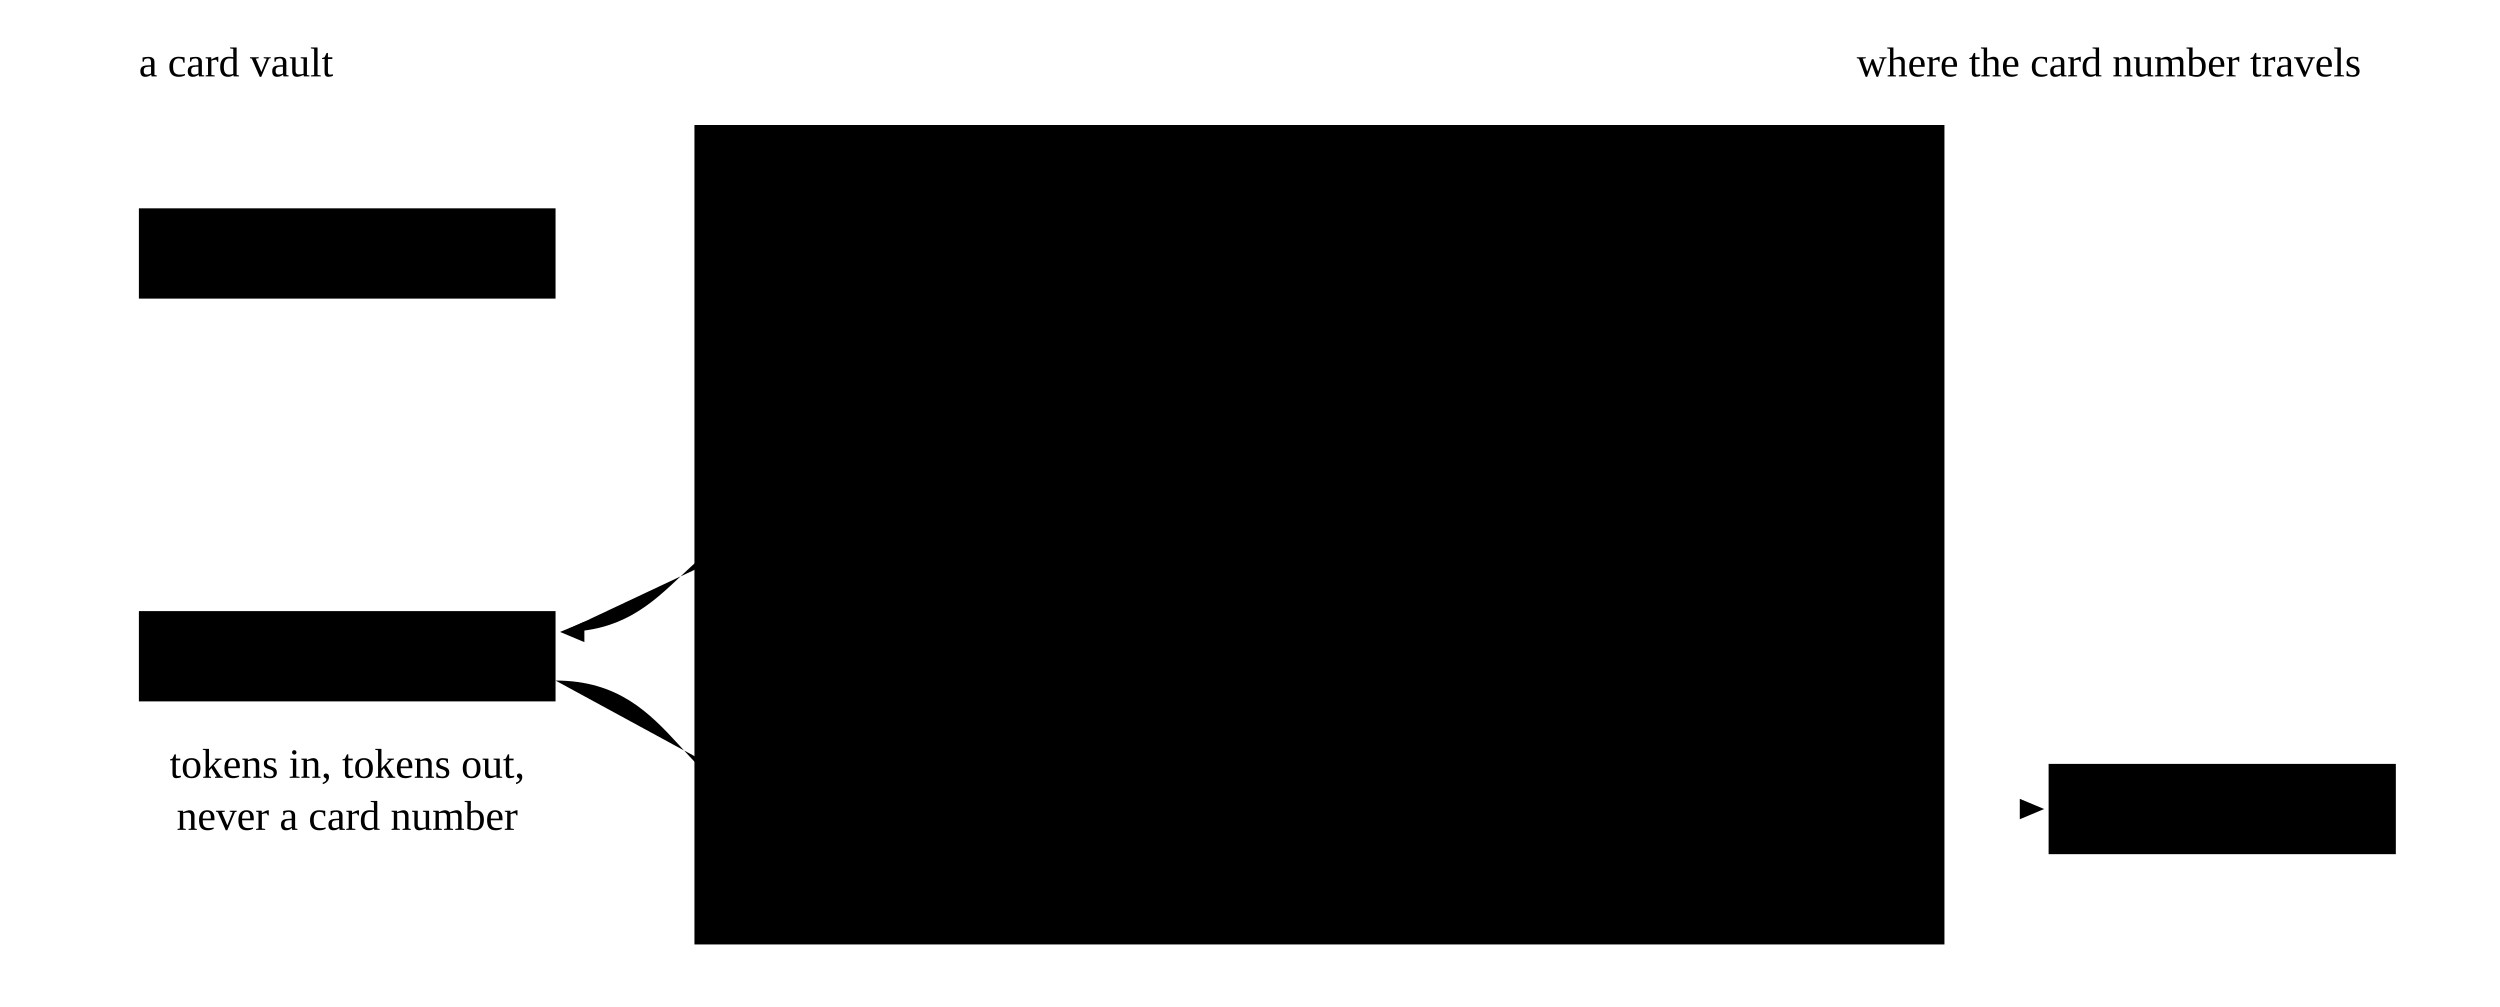
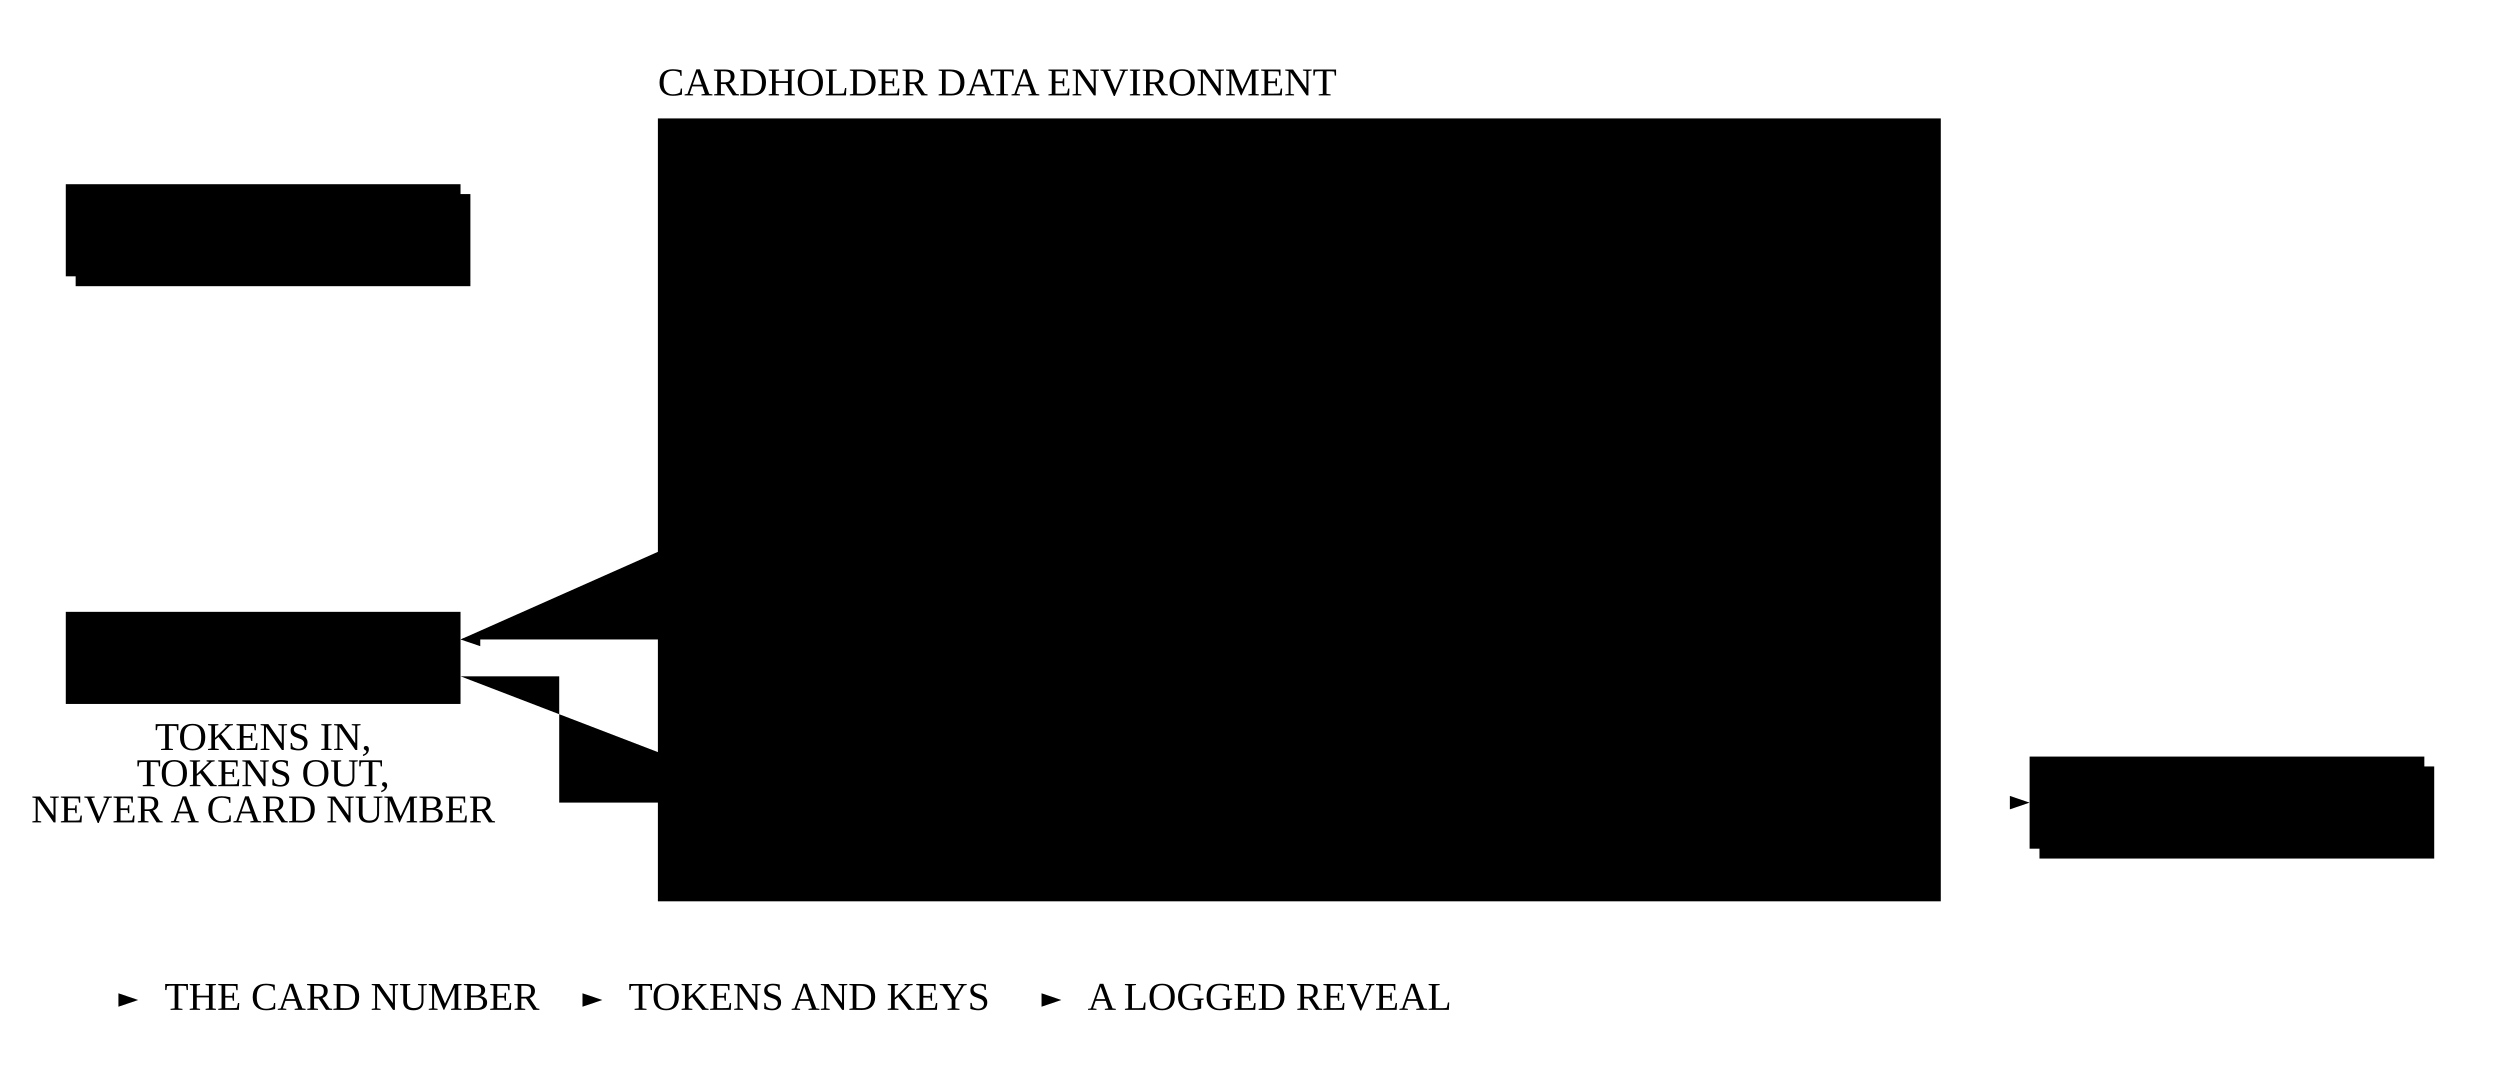
- <svg xmlns="http://www.w3.org/2000/svg" viewBox="0 0 720 290">
+ <svg xmlns="http://www.w3.org/2000/svg" class="dwg" viewBox="0 0 760 328">
  <defs>
-     <marker id="cv-ah" viewBox="0 0 10 10" refX="9" refY="5" markerWidth="7" markerHeight="7" markerUnits="userSpaceOnUse" orient="auto-start-reverse">
-       <path class="ah" d="M0,0.8L10,5L0,9.2Z" />
+     <marker id="cv-ah" viewBox="0 0 10 10" refX="10" refY="5" markerWidth="6" markerHeight="6" markerUnits="userSpaceOnUse" orient="auto-start-reverse">
+       <path class="ah ink" d="M0,1.6L10,5L0,8.4Z" />
    </marker>
-     <marker id="cv-ah-ink" viewBox="0 0 10 10" refX="9" refY="5" markerWidth="7" markerHeight="7" markerUnits="userSpaceOnUse" orient="auto-start-reverse">
-       <path class="ah ink" d="M0,0.8L10,5L0,9.2Z" />
+     <marker id="cv-ah-hl" viewBox="0 0 10 10" refX="10" refY="5" markerWidth="6" markerHeight="6" markerUnits="userSpaceOnUse" orient="auto-start-reverse">
+       <path class="ah hl" d="M0,1.6L10,5L0,8.4Z" />
    </marker>
-     <marker id="cv-ah-hl" viewBox="0 0 10 10" refX="9" refY="5" markerWidth="7" markerHeight="7" markerUnits="userSpaceOnUse" orient="auto-start-reverse">
-       <path class="ah hl" d="M0,0.8L10,5L0,9.2Z" />
-     </marker>
+     <pattern id="cv-hatch" width="5" height="5" patternUnits="userSpaceOnUse" patternTransform="rotate(45)">
+       <path class="hatch-ln" d="M0,0V5" />
+     </pattern>
  </defs>
-   <text class="cap" x="40" y="22">a card vault</text>
-   <text class="cap hl" x="680" y="22" text-anchor="end">where the card number travels</text>
-   <rect class="zone" x="200" y="36" width="360" height="236" />
-   <text class="cap" x="212" y="52">cardholder data environment</text>
-   <rect class="cell" x="40" y="60" width="120" height="26" />
-   <text class="t" x="100" y="73" text-anchor="middle" dominant-baseline="central">browser</text>
-   <rect class="cell" x="40" y="176" width="120" height="26" />
-   <text class="t" x="100" y="189" text-anchor="middle" dominant-baseline="central">platform</text>
-   <text class="n" x="100" y="224" text-anchor="middle">tokens in, tokens out,</text>
-   <text class="n" x="100" y="239" text-anchor="middle">never a card number</text>
-   <rect class="cell hl" x="230" y="60" width="150" height="26" />
-   <text class="t hl" x="305" y="73" text-anchor="middle" dominant-baseline="central">capture iframe</text>
-   <rect class="cell hl" x="230" y="130" width="150" height="26" />
-   <text class="t hl" x="305" y="143" text-anchor="middle" dominant-baseline="central">tokenizer + store</text>
-   <rect class="cell hl" x="230" y="220" width="150" height="26" />
-   <text class="t hl" x="305" y="233" text-anchor="middle" dominant-baseline="central">forwarder</text>
-   <rect class="cell" x="420" y="130" width="120" height="26" />
-   <text class="t" x="480" y="143" text-anchor="middle" dominant-baseline="central">key service</text>
-   <text class="n" x="480" y="174" text-anchor="middle">KMS or HSM wraps</text>
-   <text class="n" x="480" y="189" text-anchor="middle">the data keys</text>
-   <rect class="cell" x="420" y="60" width="120" height="26" />
-   <text class="t" x="480" y="73" text-anchor="middle" dominant-baseline="central">reveal console</text>
-   <path class="ln hl" d="M160,73H228" marker-end="url(#cv-ah-hl)" />
-   <path class="ln hl" d="M305,86V128" marker-end="url(#cv-ah-hl)" />
-   <path class="ln ink" d="M230,150C196,150 196,182 162,182" marker-end="url(#cv-ah-ink)" />
-   <path class="ln ink" d="M160,196C196,196 196,233 228,233" marker-end="url(#cv-ah-ink)" />
-   <path class="ln hl" d="M305,156V218" marker-end="url(#cv-ah-hl)" />
-   <path class="ln" d="M382,143H418" marker-start="url(#cv-ah)" marker-end="url(#cv-ah)" />
-   <path class="ln dash" d="M440,86C440,112 404,112 384,130" marker-end="url(#cv-ah)" />
-   <text class="n" x="452" y="106">role, reason, MFA</text>
-   <rect class="cell end" x="590" y="220" width="100" height="26" />
-   <text class="t" x="640" y="233" text-anchor="middle" dominant-baseline="central">processors</text>
-   <path class="ln hl" d="M380,233H588" marker-end="url(#cv-ah-hl)" />
-   <text class="n hl" x="404" y="260">card number, allowlist only</text>
+   <rect class="phantom" x="200" y="36" width="390" height="238" />
+   <text class="lt" x="200" y="29">CARDHOLDER DATA ENVIRONMENT</text>
+   <rect class="obj hl" x="240" y="56" width="150" height="28" />
+   <text class="sl ink hl" x="315" y="73" text-anchor="middle">CAPTURE IFRAME</text>
+   <rect class="obj hl" x="240" y="136" width="150" height="28" />
+   <text class="sl ink hl" x="315" y="153" text-anchor="middle">TOKENIZER + STORE</text>
+   <rect class="obj hl" x="240" y="230" width="150" height="28" />
+   <text class="sl ink hl" x="315" y="247" text-anchor="middle">FORWARDER</text>
+   <rect class="obj fill-1" x="23" y="59" width="120" height="28" />
+   <rect class="obj plate" x="20" y="56" width="120" height="28" />
+   <text class="sl ink" x="80" y="73" text-anchor="middle">BROWSER</text>
+   <rect class="obj fill-2" x="20" y="186" width="120" height="28" />
+   <text class="sl ink" x="80" y="203" text-anchor="middle">PLATFORM</text>
+   <text class="vs" x="80" y="228" text-anchor="middle">TOKENS IN,</text>
+   <text class="vs" x="80" y="239" text-anchor="middle">TOKENS OUT,</text>
+   <text class="vs" x="80" y="250" text-anchor="middle">NEVER A CARD NUMBER</text>
+   <rect class="obj fill-1" x="620" y="233" width="120" height="28" />
+   <rect class="obj plate" x="617" y="230" width="120" height="28" />
+   <text class="sl ink" x="677" y="247" text-anchor="middle">PROCESSORS</text>
+   <path class="flow hl" d="M140,70L240,70" marker-end="url(#cv-ah-hl)" />
+   <path class="flow hl" d="M315,84L315,136" marker-end="url(#cv-ah-hl)" />
+   <path class="flow hl" d="M315,164L315,230" marker-end="url(#cv-ah-hl)" />
+   <path class="flow hl" d="M390,244L617,244" marker-end="url(#cv-ah-hl)" />
+   <text class="sl hl ko" x="480.8" y="239" text-anchor="middle">CARD NUMBER, ALLOWLIST ONLY</text>
+   <path class="flow" d="M240,150L220,150L220,194.4L140,194.4" marker-end="url(#cv-ah)" />
+   <path class="flow" d="M140,205.6L170,205.6L170,244L240,244" marker-end="url(#cv-ah)" />
+   <rect class="obj fill-2" x="430" y="141.6" width="130" height="28" />
+   <text class="sl ink" x="495" y="158.6" text-anchor="middle">KEY SERVICE</text>
+   <text class="vs" x="495" y="183.6" text-anchor="middle">KMS OR HSM WRAPS</text>
+   <text class="vs" x="495" y="194.6" text-anchor="middle">THE DATA KEYS</text>
+   <path class="flow" d="M390,155.6L430,155.6" marker-end="url(#cv-ah)" marker-start="url(#cv-ah)" />
+   <rect class="obj fill-2" x="430" y="56" width="130" height="28" />
+   <text class="sl ink" x="495" y="73" text-anchor="middle">REVEAL CONSOLE</text>
+   <path class="flow alt" d="M430,70L410,70L410,143L390,143" marker-end="url(#cv-ah)" />
+   <text class="sl ko" x="416" y="109.5">ROLE, REASON, MFA</text>
+   <path class="flow hl" d="M20,304L42,304" marker-end="url(#cv-ah-hl)" />
+   <text class="sl" x="50" y="307">THE CARD NUMBER</text>
+   <path class="flow" d="M161.08,304L183.08,304" marker-end="url(#cv-ah)" />
+   <text class="sl" x="191.08" y="307">TOKENS AND KEYS</text>
+   <path class="flow alt" d="M300.63,304L322.63,304" marker-end="url(#cv-ah)" />
+   <text class="sl" x="330.63" y="307">A LOGGED REVEAL</text>
</svg>
